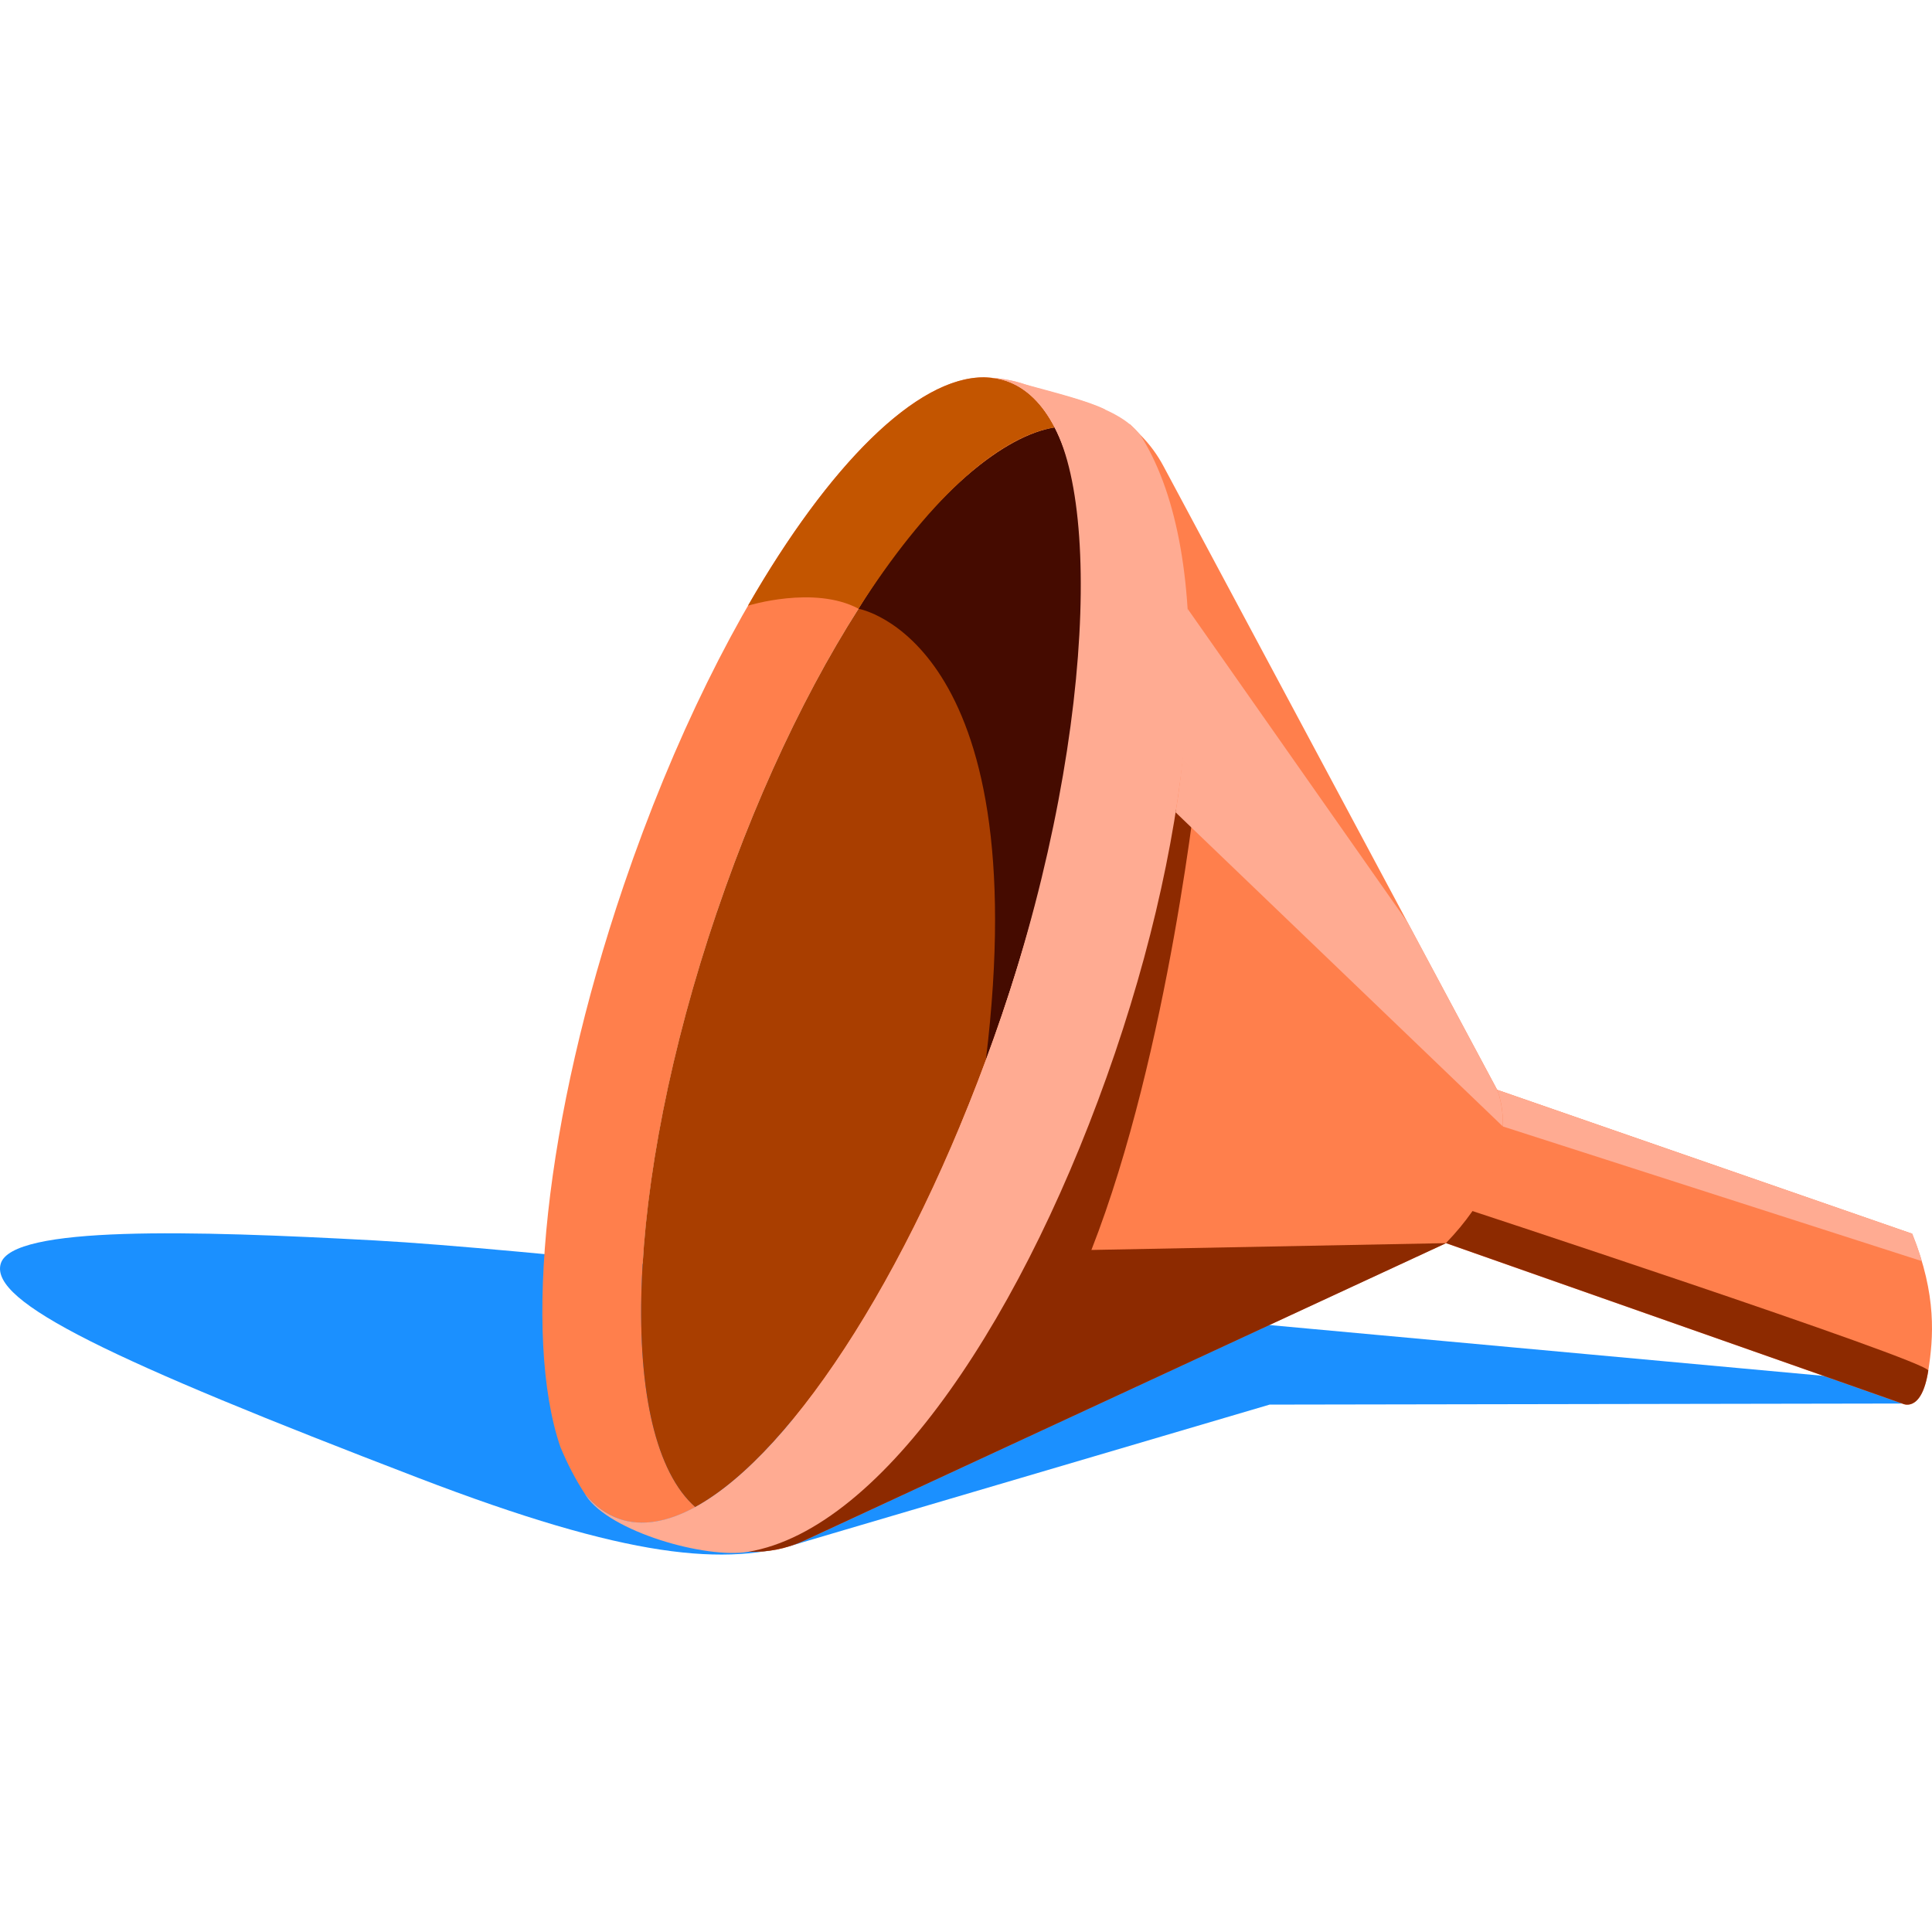
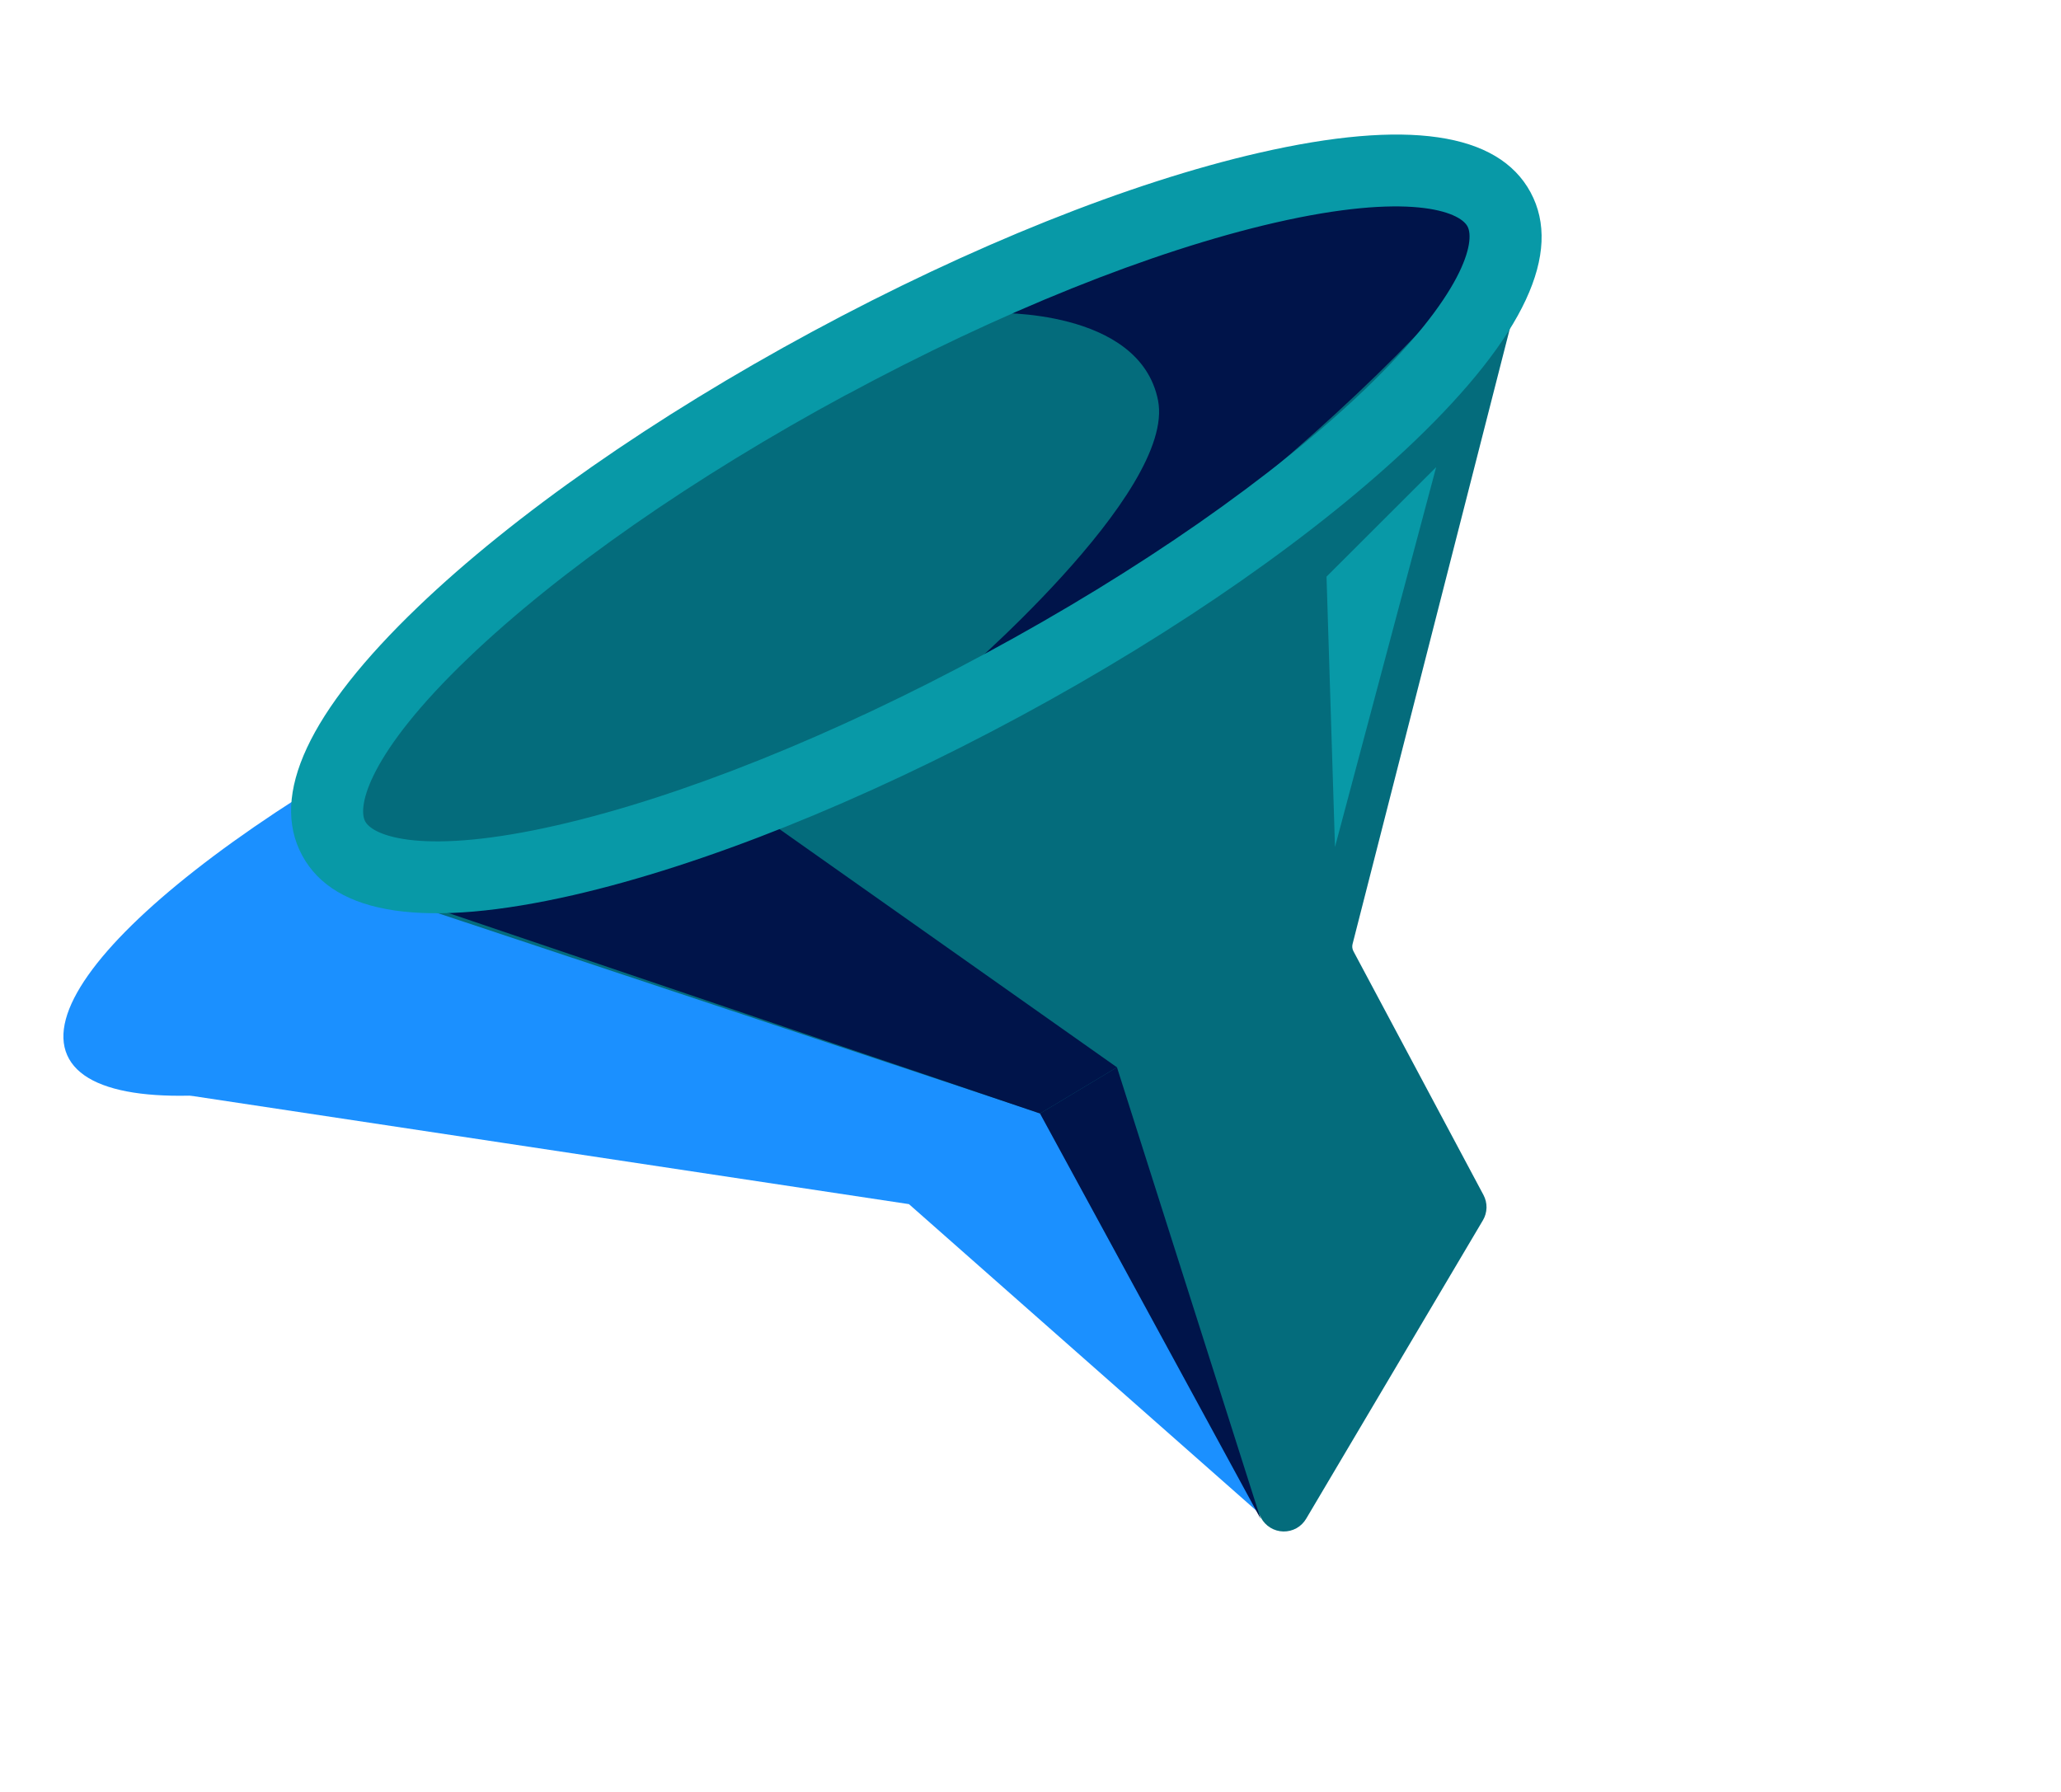
- <svg xmlns="http://www.w3.org/2000/svg" width="45" height="45" viewBox="0 0 45 45" fill="none">
-   <path d="M44.309 32.691L43.022 32.097L20.993 30.076C20.993 30.076 12.152 29.078 8.73 28.892C4.486 28.661 0.271 28.542 0.016 29.437C-0.24 30.332 2.578 31.674 9.746 34.424C14.64 36.301 16.902 36.502 18.704 35.92L29.572 32.716L44.311 32.691H44.309Z" fill="#1B90FF" />
-   <path d="M33.68 28.956L44.309 32.693C44.309 32.693 44.756 32.935 44.913 31.927C45.032 31.168 45.119 30.171 44.538 28.736L34.87 25.383L33.68 26.142V28.956Z" fill="#FF7F4C" />
-   <path d="M44.309 32.691C44.309 32.691 44.756 32.934 44.913 31.925C44.947 31.703 33.68 28.004 33.68 28.004V28.954L44.309 32.691Z" fill="#8D2A00" />
-   <path d="M44.763 29.374C44.702 29.171 44.63 28.959 44.54 28.736L34.871 25.383L34.764 25.453L35.006 26.238L44.763 29.374Z" fill="#FFAB92" />
-   <path d="M26.318 9.883L26.577 10.146C26.782 10.354 26.956 10.591 27.094 10.848L34.87 25.381C34.87 25.381 35.598 26.969 33.679 28.954L18.731 35.884C18.326 36.071 17.882 36.162 17.433 36.145H17.422L26.318 9.883Z" fill="#FF7F4C" />
-   <path d="M14.429 35.381C14.955 35.56 15.555 35.453 16.197 35.103C14.365 33.49 14.524 27.637 16.7 21.235C18.822 14.992 22.145 10.333 24.567 9.955C24.281 9.406 23.906 9.031 23.439 8.872C23.318 8.831 23.191 8.808 23.06 8.797C23.015 8.795 22.971 8.789 22.926 8.789C20.474 8.765 16.846 13.8 14.526 20.628C12.673 26.082 12.177 31.136 13.052 33.702C13.22 34.107 13.413 34.474 13.627 34.8C13.856 35.078 14.123 35.275 14.429 35.379V35.381Z" fill="#FF7F4C" />
-   <path d="M16.699 21.236C14.522 27.637 14.363 33.491 16.195 35.103C18.519 33.835 21.39 29.361 23.341 23.626C25.351 17.712 25.765 12.268 24.565 9.957C22.143 10.335 18.82 14.995 16.699 21.238V21.236Z" fill="#A93E00" />
-   <path d="M22.963 24.685C23.092 24.337 23.217 23.983 23.34 23.626C25.35 17.712 25.764 12.268 24.564 9.957C23.467 10.129 21.692 11.412 19.996 14.179C19.996 14.179 24.152 14.898 22.963 24.687V24.685Z" fill="#450B00" />
-   <path d="M26.328 20.642L20.993 30.954L17.422 36.143H17.433C17.88 36.16 18.325 36.071 18.731 35.884L33.685 28.955L25.421 29.114C27.234 24.486 27.91 17.973 27.91 17.973L26.328 20.642Z" fill="#8D2A00" />
-   <path d="M34.871 25.381L32.789 21.49L27.659 14.176C27.659 14.176 27.736 16.845 27.381 18.92L35.003 26.236C35.017 25.702 34.869 25.381 34.869 25.381H34.871Z" fill="#FFAB92" />
-   <path d="M24.566 9.955C24.28 9.406 23.905 9.031 23.438 8.872C23.317 8.831 23.19 8.808 23.059 8.797C23.014 8.795 22.97 8.789 22.925 8.789C21.354 8.774 19.305 10.833 17.422 14.107C17.424 14.107 18.964 13.628 19.995 14.177C21.555 11.736 23.201 10.169 24.564 9.955H24.566Z" fill="#C35500" />
-   <path d="M26.609 10.21C26.132 9.429 24.631 9.209 23.88 8.954C23.611 8.863 23.337 8.814 23.058 8.797C23.187 8.808 23.314 8.831 23.437 8.873C23.904 9.032 24.281 9.406 24.565 9.955C25.763 12.266 25.35 17.71 23.34 23.624C21.391 29.359 18.519 33.833 16.195 35.101C15.553 35.451 14.953 35.559 14.427 35.379C14.121 35.275 13.852 35.078 13.625 34.8C13.633 34.811 13.64 34.825 13.648 34.836C14.212 35.684 16.439 36.31 17.423 36.145C20.593 35.616 23.923 30.55 25.973 24.519C27.986 18.594 28.281 12.953 26.609 10.21Z" fill="#FFAB92" />
-   <path d="M25.736 9.535C25.361 9.346 24.61 9.151 23.88 8.954C23.611 8.863 23.337 8.814 23.058 8.797C23.187 8.808 23.314 8.831 23.437 8.873C23.904 9.032 24.281 9.406 24.565 9.955C25.764 12.273 25.273 19.287 22.354 26.248C26.625 19.717 26.825 12.072 25.736 9.535Z" fill="#FFAB92" />
+ <svg xmlns="http://www.w3.org/2000/svg" width="46" height="40" viewBox="0 0 46 40" fill="none">
+   <path d="M20.287 26.879L28.345 33.99L26.054 25.514L15.286 21.848L13.545 10.423L3.913 24.407L20.287 26.879Z" fill="#1B90FF" />
+   <ellipse cx="14.868" cy="17.645" rx="14.616" ry="3.709" transform="rotate(-23.849 14.8681 17.645)" fill="#1B90FF" />
+   <path d="M9.635 20.338L23.198 24.845C23.252 24.863 23.297 24.901 23.323 24.951L28.145 33.881C28.193 33.971 28.265 34.047 28.353 34.101C28.44 34.155 28.541 34.184 28.643 34.186C28.746 34.188 28.847 34.163 28.937 34.113C29.027 34.063 29.101 33.989 29.153 33.901L33.096 27.242C33.148 27.156 33.175 27.059 33.178 26.959C33.18 26.859 33.156 26.761 33.109 26.673L30.208 21.234C30.182 21.185 30.174 21.128 30.188 21.074L33.838 6.79L9.635 20.338Z" fill="#046C7C" />
+   <path d="M22.39 15.284C29.572 11.407 34.527 6.656 33.456 4.673C32.386 2.691 25.696 4.227 18.514 8.105C11.332 11.982 6.377 16.733 7.447 18.716C8.518 20.698 15.208 19.162 22.39 15.284Z" fill="#046C7C" />
+   <path d="M23.212 24.856L9.695 20.274L17.141 18.327L24.93 23.825L23.212 24.856Z" fill="#00144A" />
+   <path d="M33.458 4.677C32.974 3.781 23.785 5.498 22.181 6.987C22.181 6.987 25.434 6.873 25.846 8.935C26.259 10.996 21.265 15.235 21.265 15.235C24.472 14.433 34.132 5.925 33.458 4.677Z" fill="#00144A" />
+   <path d="M22.771 15.989C19.236 17.897 15.697 19.313 12.808 19.978C9.509 20.734 7.469 20.439 6.744 19.095C6.019 17.752 6.89 15.886 9.333 13.543C11.474 11.491 14.599 9.309 18.134 7.401C21.669 5.493 25.211 4.074 28.098 3.412C31.396 2.655 33.436 2.951 34.161 4.293C34.885 5.636 34.015 7.504 31.572 9.847C29.43 11.896 26.306 14.08 22.771 15.989ZM18.894 8.809C15.483 10.651 12.48 12.743 10.441 14.698C8.224 16.824 7.973 18.005 8.151 18.336C8.33 18.667 9.456 19.105 12.449 18.418C15.202 17.786 18.601 16.421 22.01 14.58C25.419 12.74 28.425 10.647 30.465 8.691C32.681 6.566 32.932 5.385 32.753 5.053C32.574 4.721 31.449 4.285 28.456 4.971C25.702 5.604 22.308 6.969 18.895 8.811L18.894 8.809Z" fill="#0899A7" />
+   <path d="M24.93 23.825L23.212 24.856L28.137 33.905L24.93 23.825Z" fill="#00144A" />
+   <path d="M29.607 12.872L29.796 18.907L32.054 10.428L29.607 12.872Z" fill="#0899A7" />
</svg>
